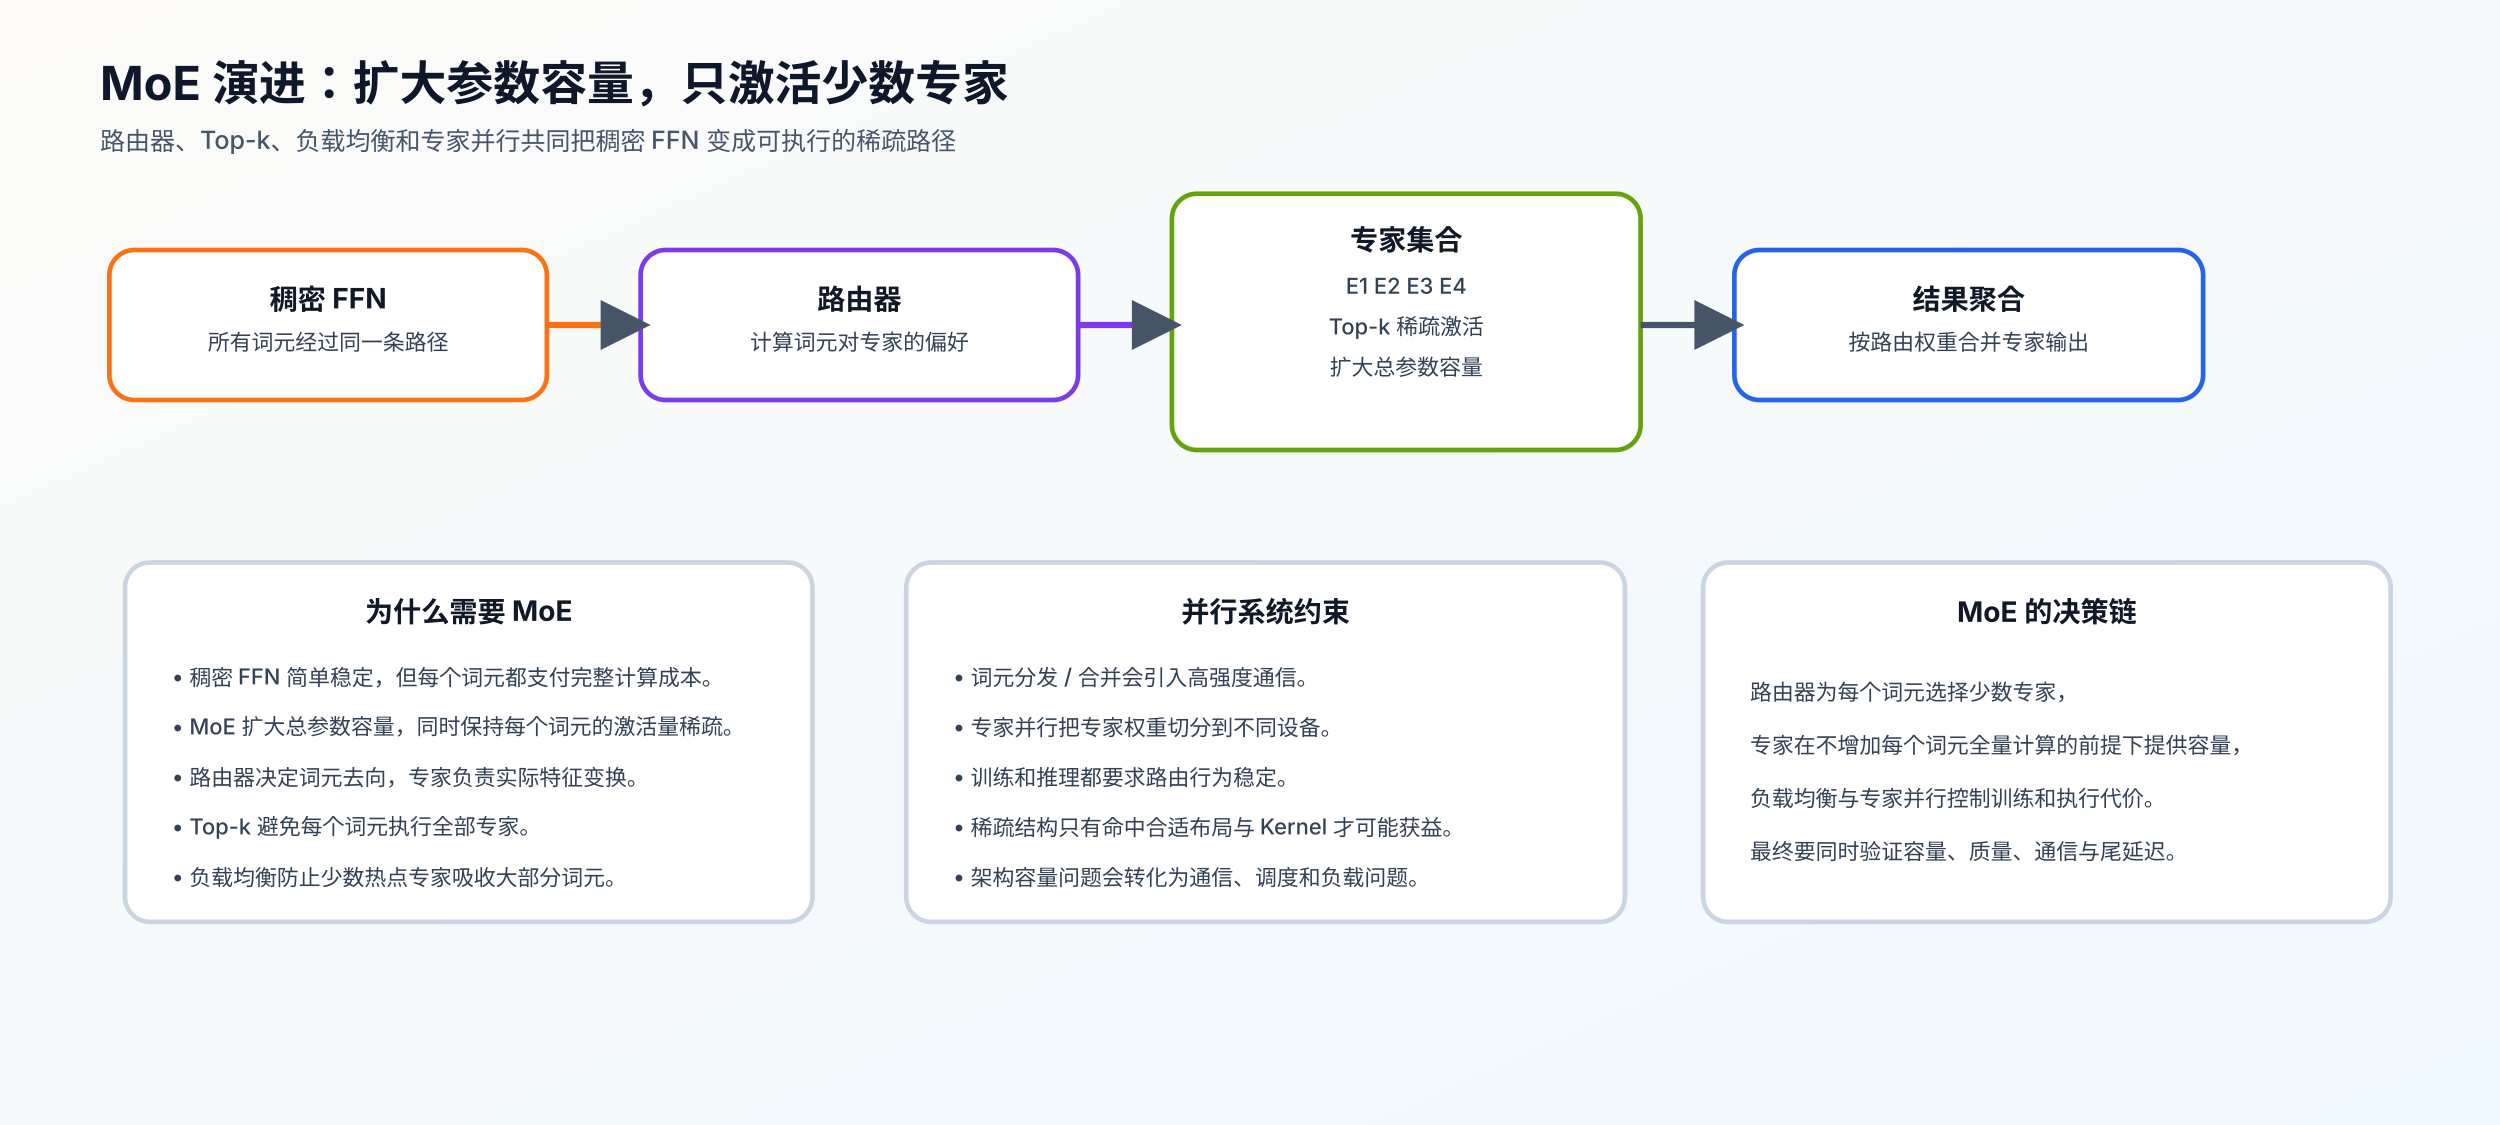
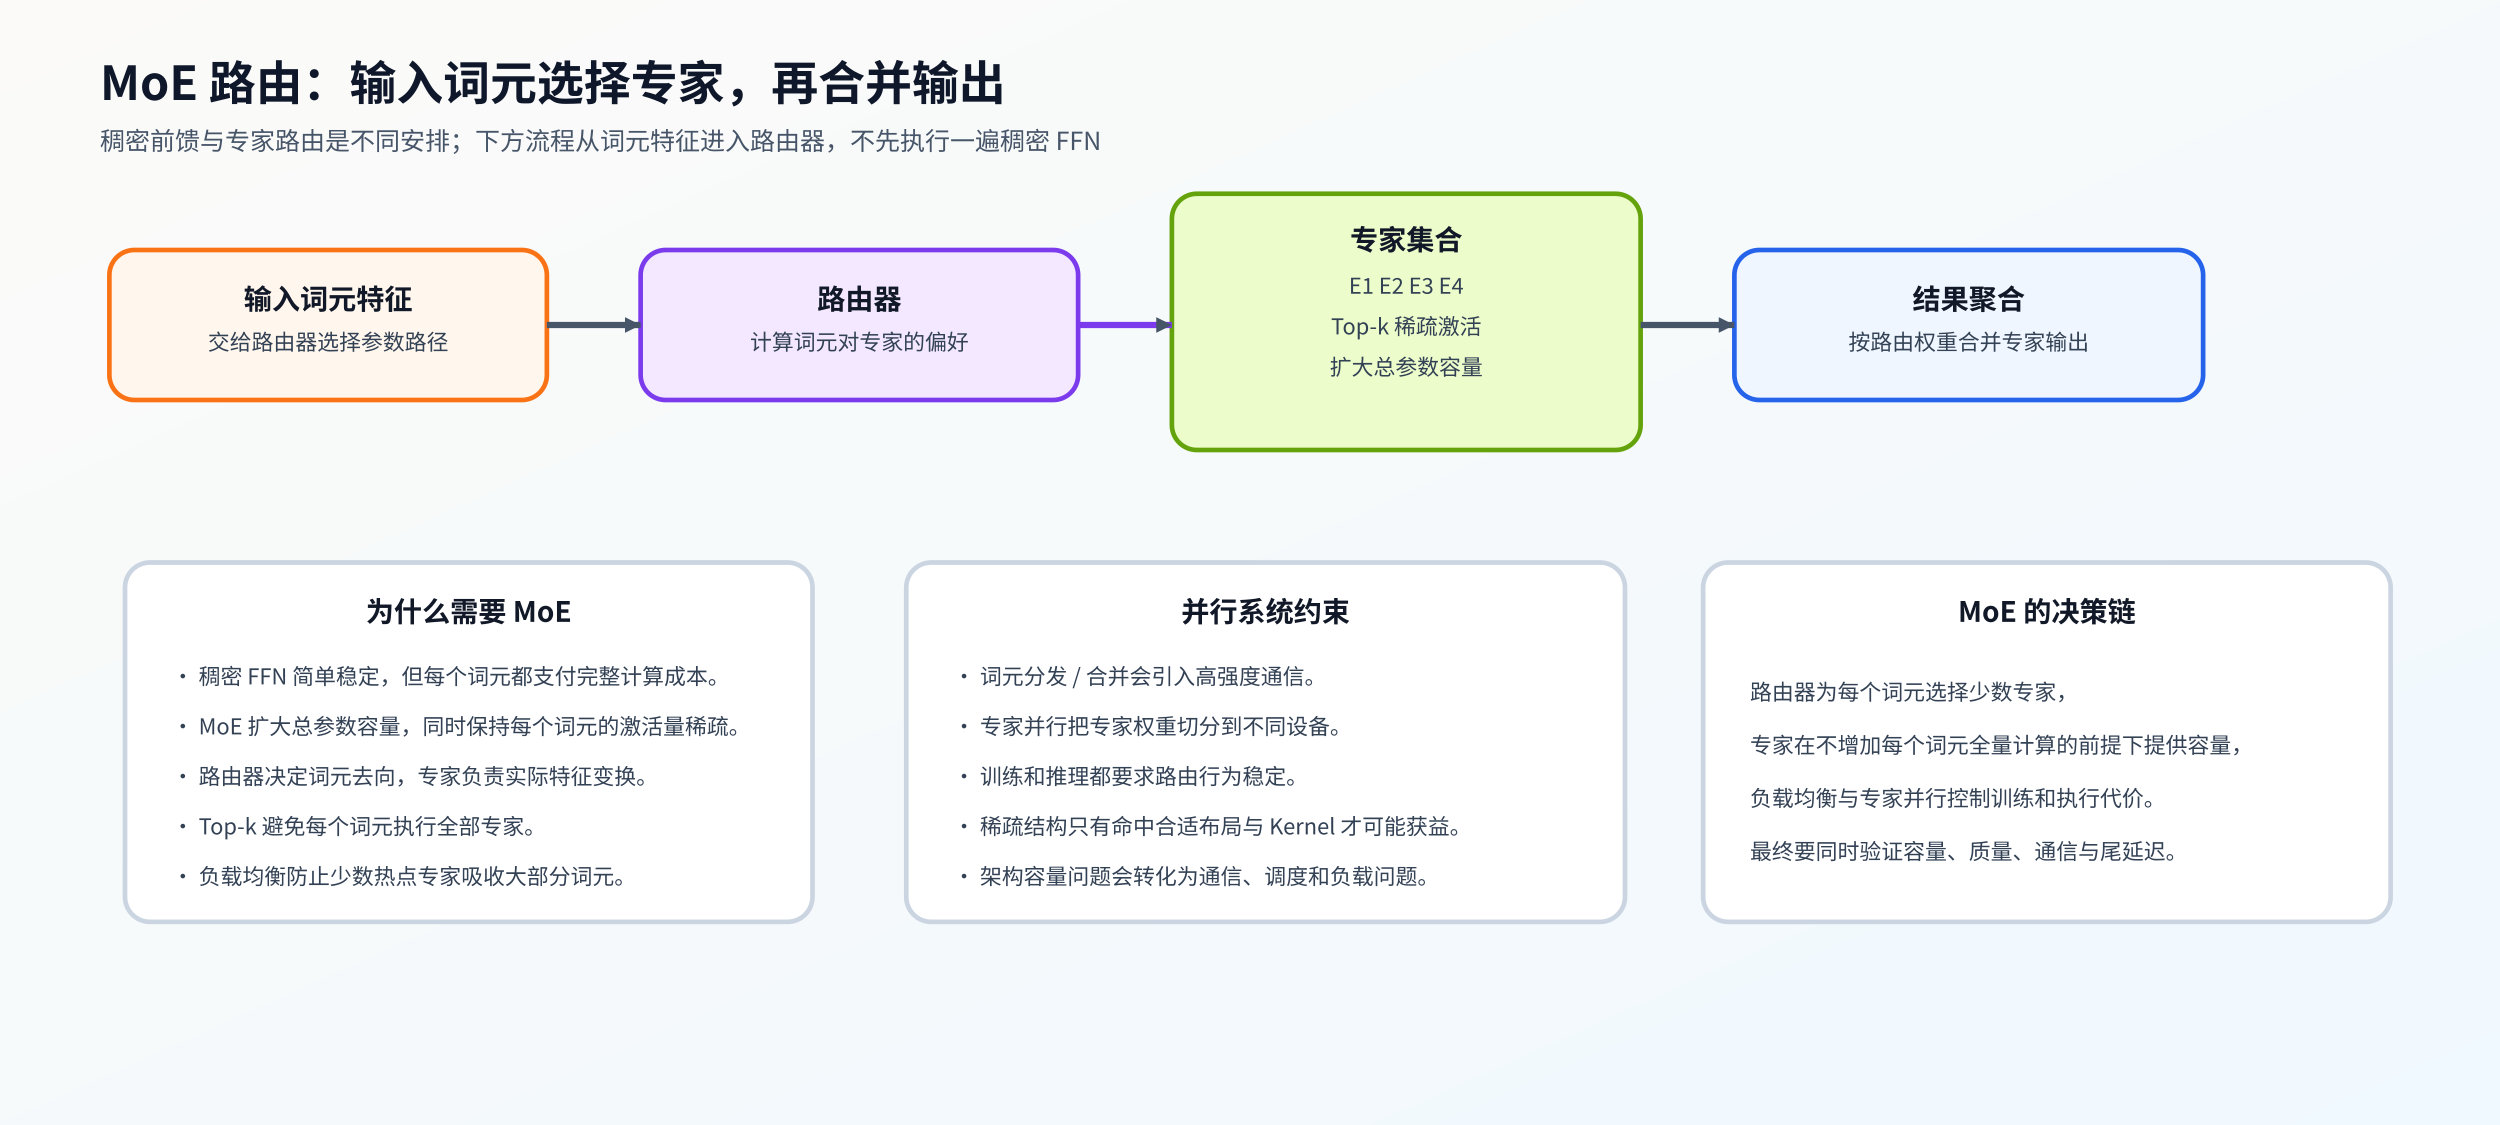
<svg xmlns="http://www.w3.org/2000/svg" width="1600" height="720" viewBox="0 0 1600 720" role="img" aria-labelledby="title desc">
  <defs>
    <linearGradient id="bg" x1="0" x2="1" y1="0" y2="1">
      <stop offset="0%" stop-color="#fbfaf8" />
      <stop offset="100%" stop-color="#f0f9ff" />
    </linearGradient>
    <style>
-       .title { font: 700 30px "Inter", "Noto Sans SC", sans-serif; fill: #0f172a; }
-       .sub { font: 500 16px "Inter", "Noto Sans SC", sans-serif; fill: #475569; }
-       .box { fill: #ffffff; stroke-width: 3; rx: 16; ry: 16; }
-       .label { font: 700 18px "Inter", "Noto Sans SC", sans-serif; fill: #111827; }
-       .small { font: 500 14px "Inter", "Noto Sans SC", sans-serif; fill: #334155; }
+       .title { font-family:"Noto Sans CJK SC",sans-serif;font-size:30px;font-weight:700; fill: #0f172a; }
+       .sub { font-family:"Noto Sans CJK SC",sans-serif;font-size:16px;font-weight:500; fill: #475569; }
+       .box { stroke-width: 3; rx: 16; ry: 16; }
+       .label { font-family:"Noto Sans CJK SC",sans-serif;font-size:18px;font-weight:700; fill: #111827; }
+       .small { font-family:"Noto Sans CJK SC",sans-serif;font-size:14px;font-weight:500; fill: #334155; }
      .arrow { stroke: #475569; stroke-width: 4; fill: none; marker-end: url(#arrow); }
      .dense { stroke: #f97316; }
      .sparse { stroke: #7c3aed; }
    </style>
-     <marker id="arrow" viewBox="0 0 10 10" refX="8" refY="5" markerWidth="8" markerHeight="8" orient="auto-start-reverse">
+     <marker id="arrow" viewBox="0 0 10 10" markerUnits="userSpaceOnUse" markerWidth="10" markerHeight="10" refX="10" refY="5" orient="auto">
      <path d="M 0 0 L 10 5 L 0 10 z" fill="#475569" />
    </marker>
  </defs>
  <rect width="1600" height="720" fill="url(#bg)" />
-   <text x="64" y="64" class="title">MoE 演进：扩大参数容量，只激活少数专家</text>
-   <text x="64" y="96" class="sub">路由器、Top-k、负载均衡和专家并行共同把稠密 FFN 变成可执行的稀疏路径</text>
+   <text x="64" y="64" class="title">MoE 路由：输入词元选择专家，再合并输出</text>
+   <text x="64" y="96" class="sub">稠密前馈与专家路由是不同安排；下方流程从词元特征进入路由器，不先执行一遍稠密 FFN</text>
  <rect x="70" y="160" width="280" height="96" class="box" fill="#fff7ed" stroke="#f97316" />
-   <text x="210" y="198" text-anchor="middle" class="label">稠密 FFN</text>
-   <text x="210" y="224" text-anchor="middle" class="small">所有词元经过同一条路径</text>
+   <text x="210" y="198" text-anchor="middle" class="label">输入词元特征</text>
+   <text x="210" y="224" text-anchor="middle" class="small">交给路由器选择参数路径</text>
  <rect x="410" y="160" width="280" height="96" class="box" fill="#f3e8ff" stroke="#7c3aed" />
  <text x="550" y="198" text-anchor="middle" class="label">路由器</text>
  <text x="550" y="224" text-anchor="middle" class="small">计算词元对专家的偏好</text>
  <rect x="750" y="124" width="300" height="164" class="box" fill="#ecfccb" stroke="#65a30d" />
  <text x="900" y="160" text-anchor="middle" class="label">专家集合</text>
  <text x="900" y="188" text-anchor="middle" class="small">E1   E2   E3   E4</text>
  <text x="900" y="214" text-anchor="middle" class="small">Top-k 稀疏激活</text>
  <text x="900" y="240" text-anchor="middle" class="small">扩大总参数容量</text>
  <rect x="1110" y="160" width="300" height="96" class="box" fill="#eff6ff" stroke="#2563eb" />
  <text x="1260" y="198" text-anchor="middle" class="label">结果聚合</text>
  <text x="1260" y="224" text-anchor="middle" class="small">按路由权重合并专家输出</text>
-   <path d="M 350 208 L 410 208" class="arrow dense" />
+   <path d="M 350 208 L 410 208" class="arrow" />
  <path d="M 690 208 L 750 208" class="arrow sparse" />
  <path d="M 1050 208 L 1110 208" class="arrow" />
  <rect x="80" y="360" width="440" height="230" class="box" fill="#ffffff" stroke="#cbd5e1" />
  <text x="300" y="398" text-anchor="middle" class="label">为什么需要 MoE</text>
  <text x="110" y="438" class="small">• 稠密 FFN 简单稳定，但每个词元都支付完整计算成本。</text>
  <text x="110" y="470" class="small">• MoE 扩大总参数容量，同时保持每个词元的激活量稀疏。</text>
  <text x="110" y="502" class="small">• 路由器决定词元去向，专家负责实际特征变换。</text>
  <text x="110" y="534" class="small">• Top-k 避免每个词元执行全部专家。</text>
  <text x="110" y="566" class="small">• 负载均衡防止少数热点专家吸收大部分词元。</text>
  <rect x="580" y="360" width="460" height="230" class="box" fill="#ffffff" stroke="#cbd5e1" />
  <text x="810" y="398" text-anchor="middle" class="label">并行系统约束</text>
  <text x="610" y="438" class="small">• 词元分发 / 合并会引入高强度通信。</text>
  <text x="610" y="470" class="small">• 专家并行把专家权重切分到不同设备。</text>
  <text x="610" y="502" class="small">• 训练和推理都要求路由行为稳定。</text>
  <text x="610" y="534" class="small">• 稀疏结构只有命中合适布局与 Kernel 才可能获益。</text>
  <text x="610" y="566" class="small">• 架构容量问题会转化为通信、调度和负载问题。</text>
  <rect x="1090" y="360" width="440" height="230" class="box" fill="#ffffff" stroke="#cbd5e1" />
  <text x="1310" y="398" text-anchor="middle" class="label">MoE 的决策链</text>
  <text x="1120" y="448" class="small">路由器为每个词元选择少数专家，</text>
  <text x="1120" y="482" class="small">专家在不增加每个词元全量计算的前提下提供容量，</text>
  <text x="1120" y="516" class="small">负载均衡与专家并行控制训练和执行代价。</text>
  <text x="1120" y="550" class="small">最终要同时验证容量、质量、通信与尾延迟。</text>
</svg>
